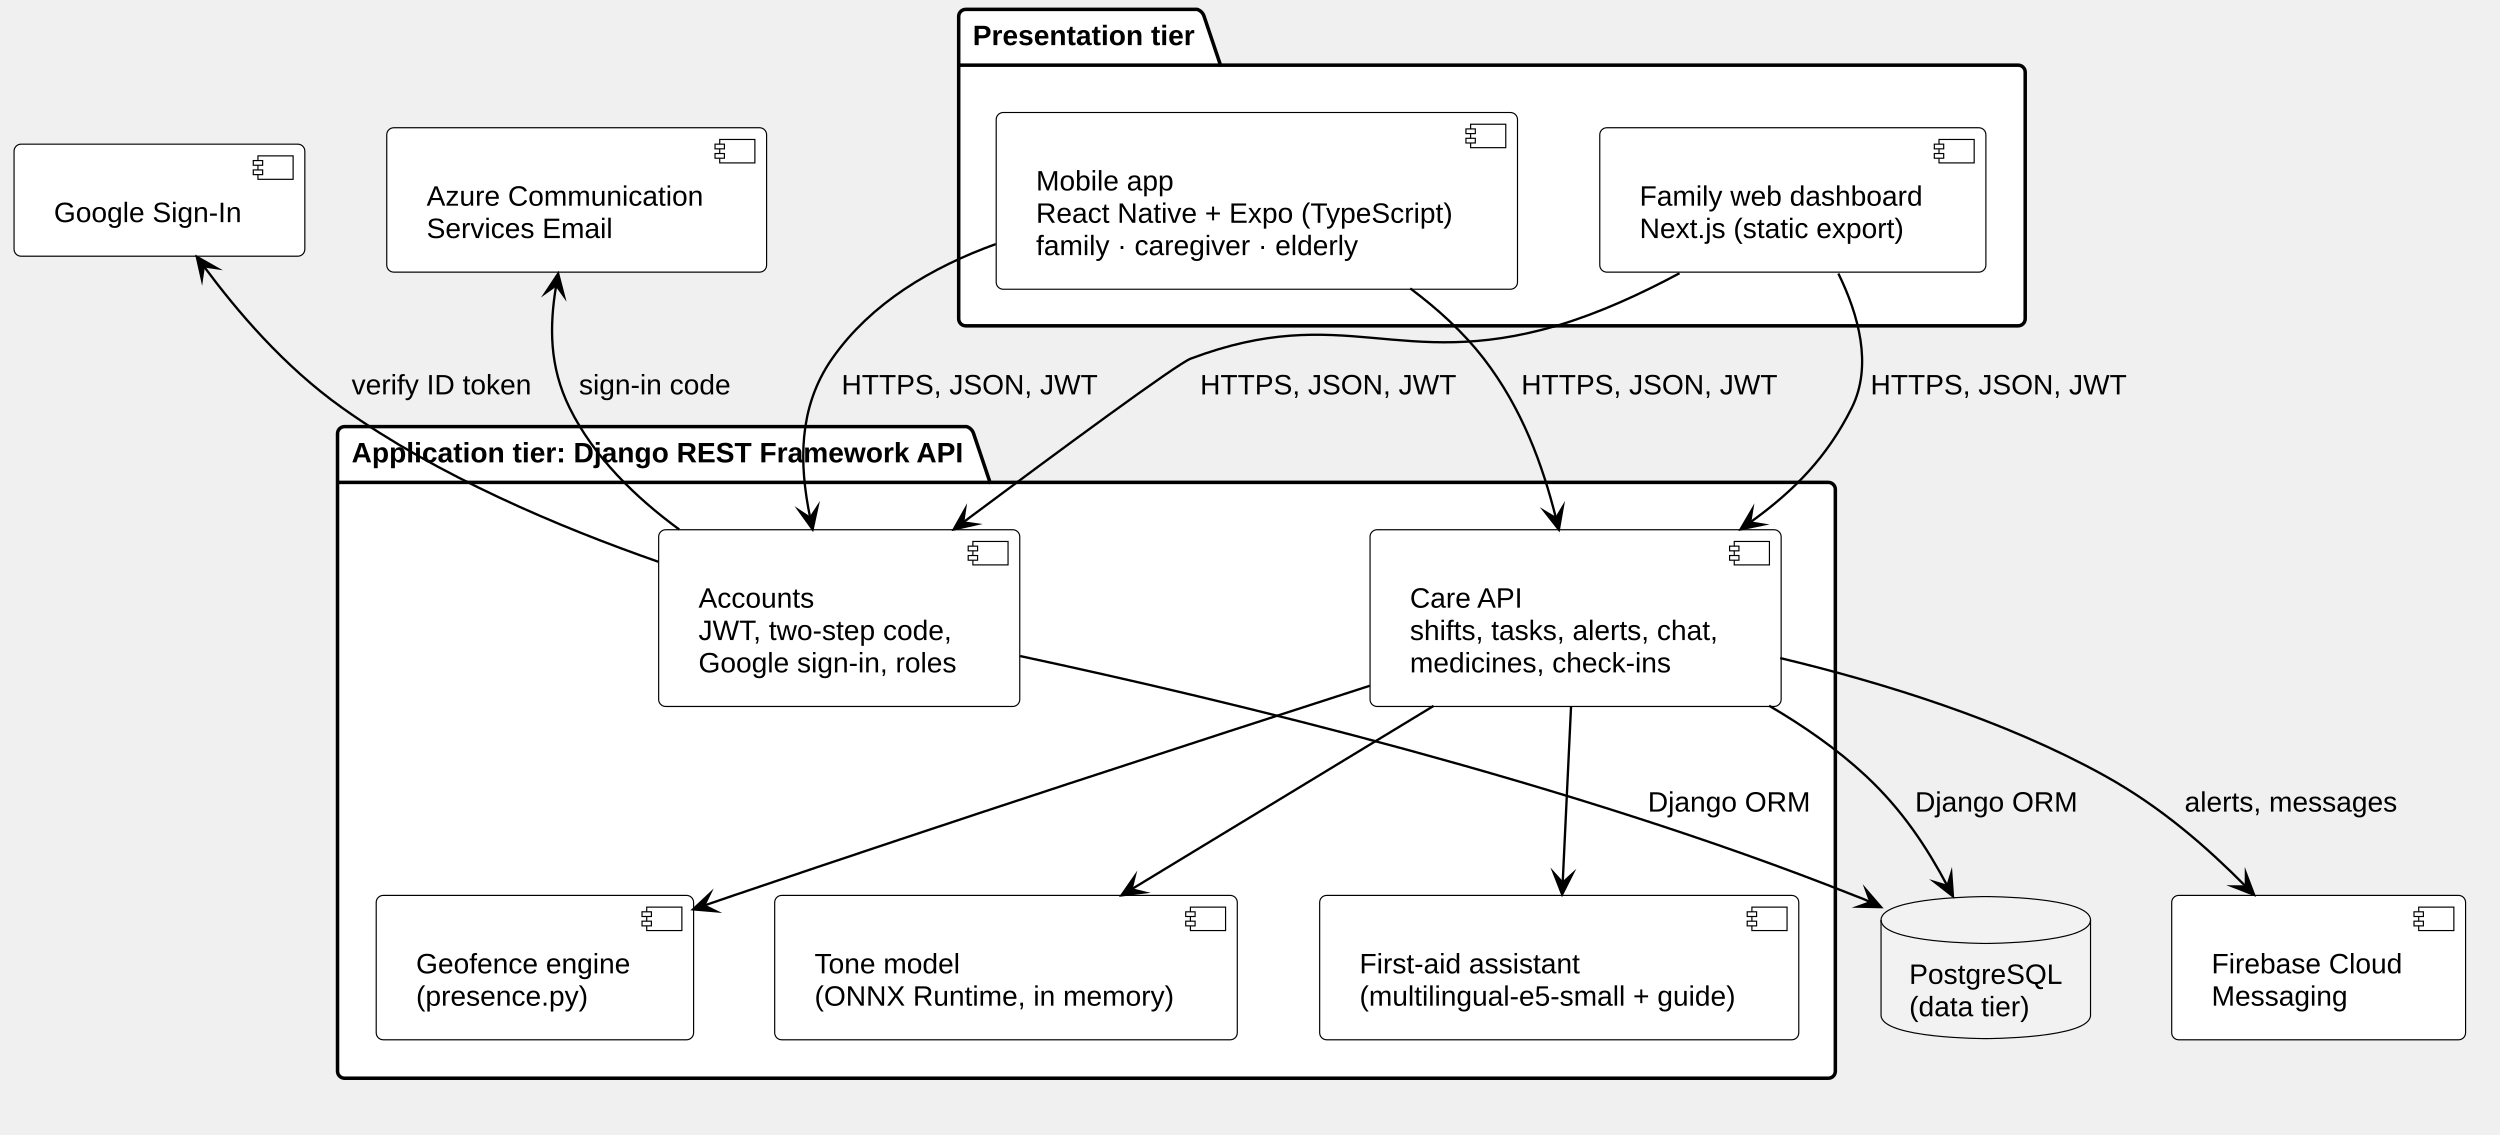
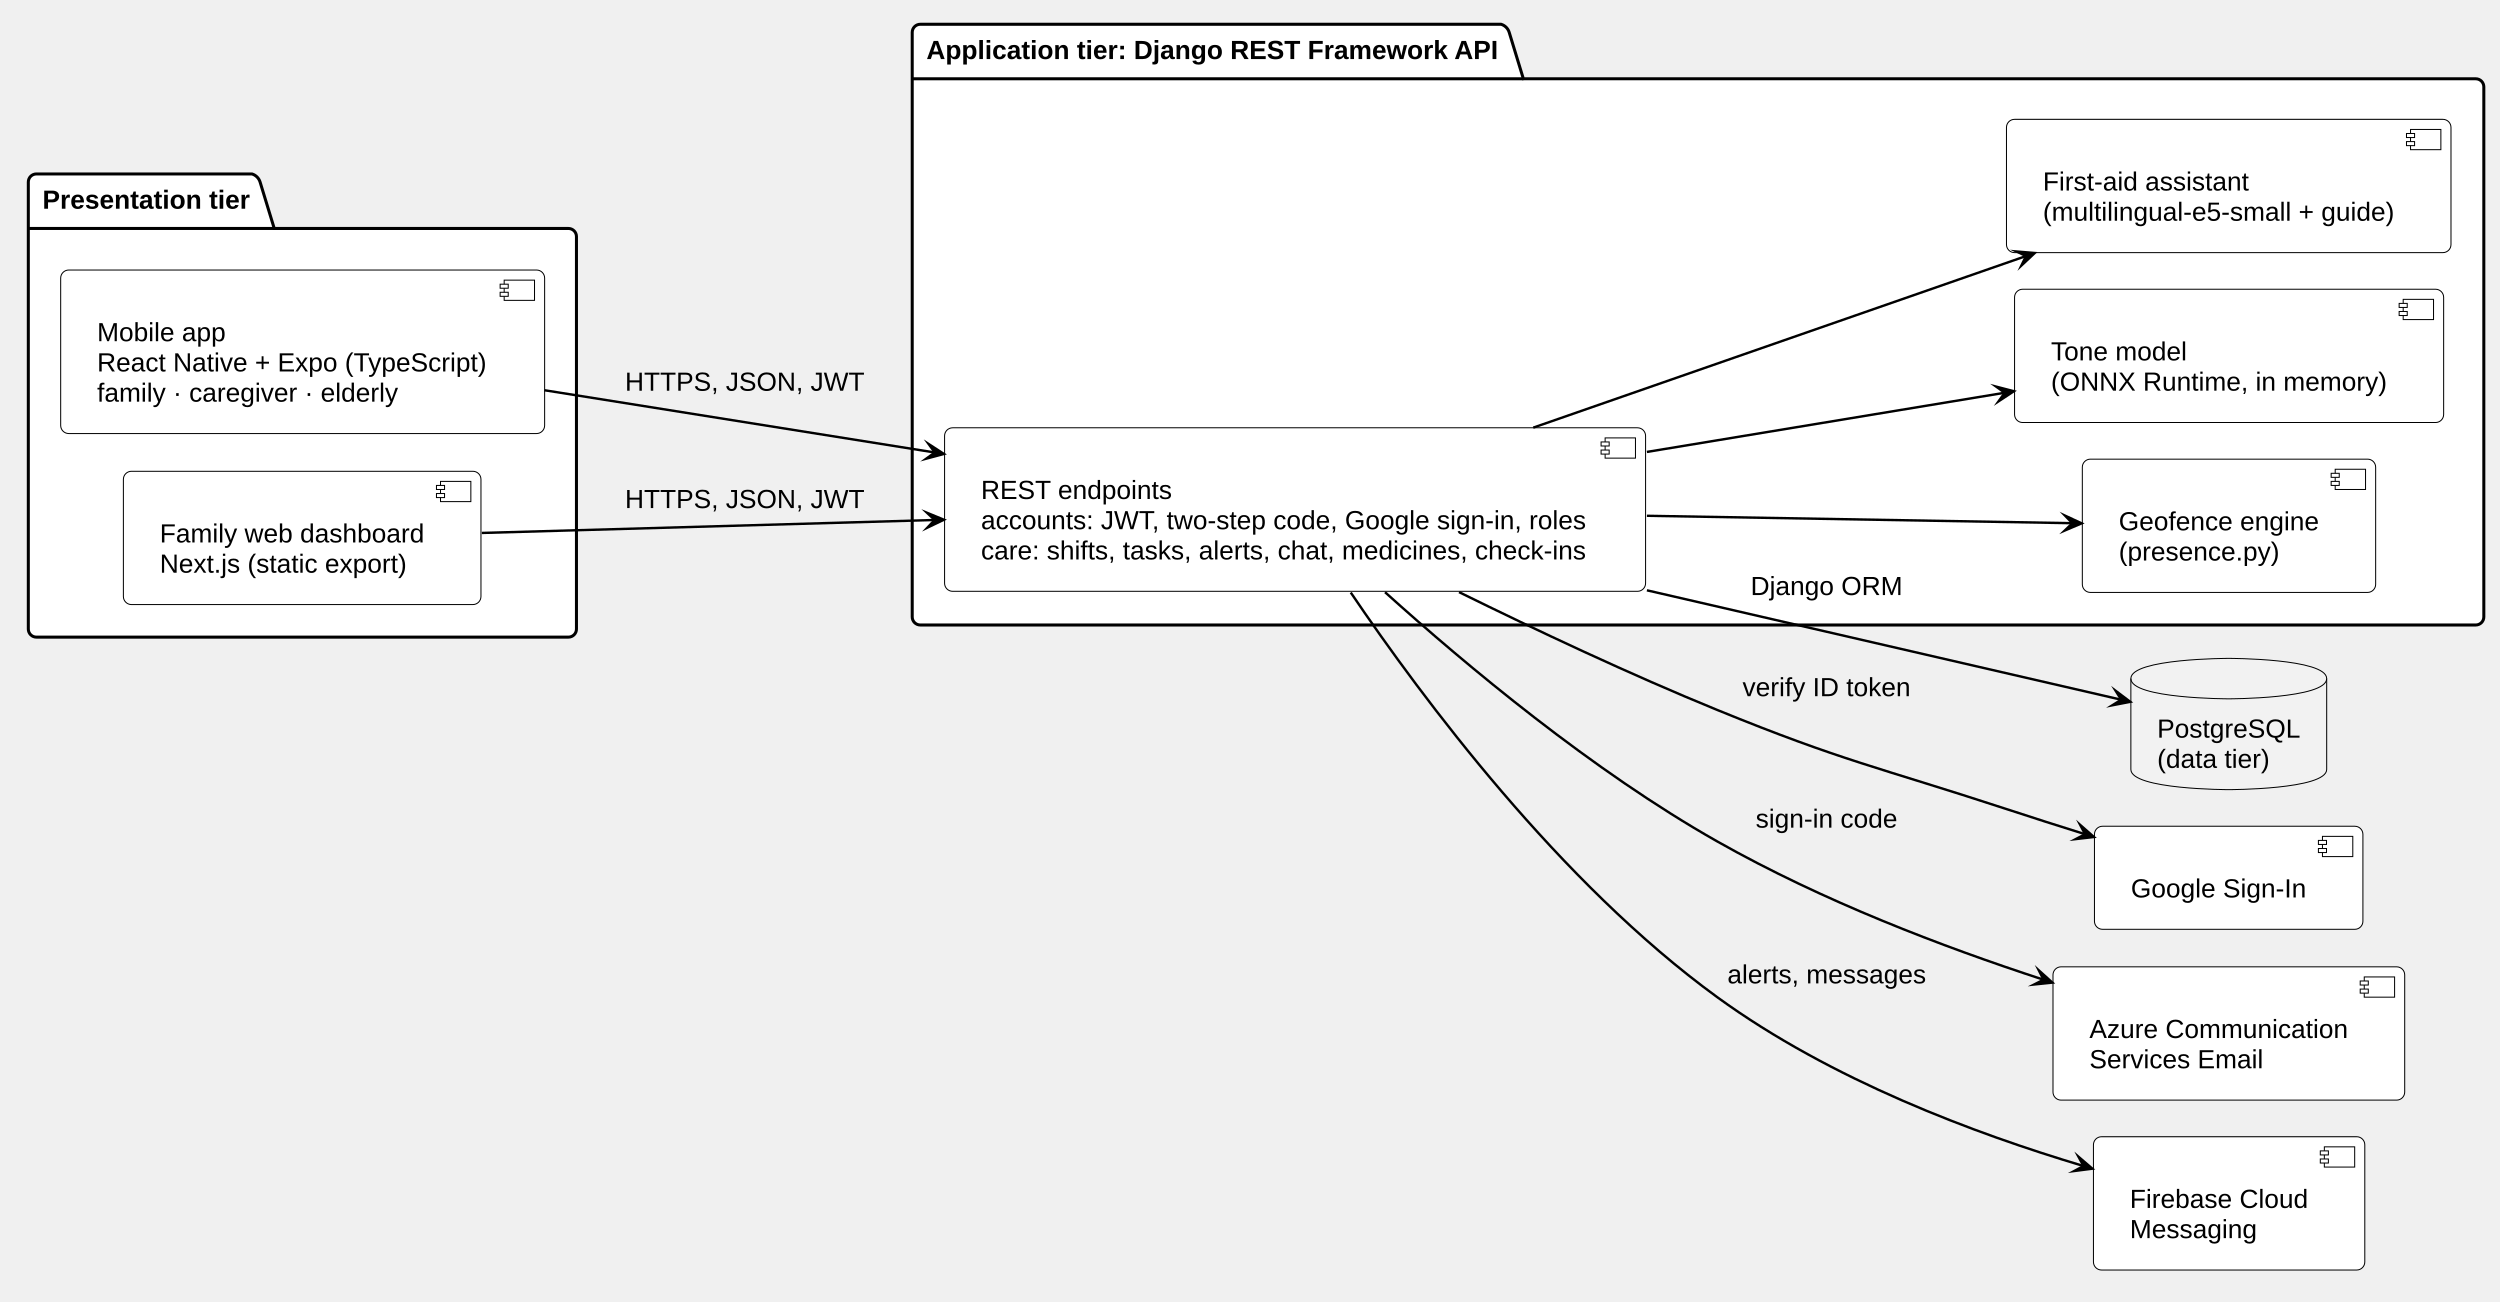
- <svg xmlns="http://www.w3.org/2000/svg" version="1.1" data-diagram-type="DESCRIPTION" style="width:2222px;height:1008px;background:#FFFFFF;" width="2222.917px" height="1008.333px" viewBox="0 0 2222 1008" zoomAndPan="magnify" preserveAspectRatio="none" contentStyleType="text/css">
+ <svg xmlns="http://www.w3.org/2000/svg" version="1.1" data-diagram-type="DESCRIPTION" style="width:2575px;height:1341px;background:#FFFFFF;" width="2575px" height="1341.667px" viewBox="0 0 2575 1341" zoomAndPan="magnify" preserveAspectRatio="none" contentStyleType="text/css">
  <defs />
  <g font-family="sans-serif" lengthAdjust="spacing">
-     <g class="cluster" data-qualified-name="Presentation tier" id="ent0001" data-source-line="6">
-       <path d="M858.333,8.333 L1063.944,8.333 A9.375,9.375 0 0 1 1070.194,14.583 L1084.778,57.914 L1793.75,57.914 A6.25,6.25 0 0 1 1800,64.164 L1800,283.333 A6.25,6.25 0 0 1 1793.75,289.583 L858.333,289.583 A6.25,6.25 0 0 1 852.083,283.333 L852.083,14.583 A6.25,6.25 0 0 1 858.333,8.333" style="stroke:#000;stroke-width:3.125;" fill="#FFF" />
-       <line x1="852.083" y1="57.914" x2="1084.778" y2="57.914" style="stroke:#000;stroke-width:3.125;" />
-       <text x="864.583" y="40.116" fill="#000" font-size="25" textLength="197.278" font-weight="700" font-family="Arial">Presentation tier</text>
+     <g class="cluster" data-qualified-name="Presentation tier" id="ent0001" data-source-line="7">
+       <path d="M37.5,179.167 L259.551,179.167 A12.5,12.5 0 0 1 267.884,187.5 L282.468,235.31 L585.417,235.31 A8.333,8.333 0 0 1 593.75,243.643 L593.75,647.917 A8.333,8.333 0 0 1 585.417,656.25 L37.5,656.25 A8.333,8.333 0 0 1 29.167,647.917 L29.167,187.5 A8.333,8.333 0 0 1 37.5,179.167" style="stroke:#000;stroke-width:3.125;" fill="#FFF" />
+       <line x1="29.167" y1="235.31" x2="282.468" y2="235.31" style="stroke:#000;stroke-width:3.125;" />
+       <text x="43.75" y="214.987" fill="#000" font-size="27.083" textLength="213.718" font-weight="700" font-family="Arial">Presentation tier</text>
    </g>
-     <g class="cluster" data-qualified-name="Application tier. Django REST Framework API" id="ent0004" data-source-line="11">
-       <path d="M306.25,379.167 L859.102,379.167 A9.375,9.375 0 0 1 865.352,385.417 L879.936,428.748 L1625,428.748 A6.25,6.25 0 0 1 1631.25,434.998 L1631.25,952.083 A6.25,6.25 0 0 1 1625,958.333 L306.25,958.333 A6.25,6.25 0 0 1 300,952.083 L300,385.417 A6.25,6.25 0 0 1 306.25,379.167" style="stroke:#000;stroke-width:3.125;" fill="#FFF" />
-       <line x1="300" y1="428.748" x2="879.936" y2="428.748" style="stroke:#000;stroke-width:3.125;" />
-       <text x="312.5" y="410.95" fill="#000" font-size="25" textLength="544.519" font-weight="700" font-family="Arial">Application tier: Django REST Framework API</text>
+     <g class="cluster" data-qualified-name="Application tier. Django REST Framework API" id="ent0004" data-source-line="12">
+       <path d="M947.917,25 L1546.146,25 A12.5,12.5 0 0 1 1554.479,33.333 L1569.062,81.143 L2550,81.143 A8.333,8.333 0 0 1 2558.333,89.477 L2558.333,635.417 A8.333,8.333 0 0 1 2550,643.75 L947.917,643.75 A8.333,8.333 0 0 1 939.583,635.417 L939.583,33.333 A8.333,8.333 0 0 1 947.917,25" style="stroke:#000;stroke-width:3.125;" fill="#FFF" />
+       <line x1="939.583" y1="81.143" x2="1569.062" y2="81.143" style="stroke:#000;stroke-width:3.125;" />
+       <text x="954.167" y="60.821" fill="#000" font-size="27.083" textLength="589.896" font-weight="700" font-family="Arial">Application tier: Django REST Framework API</text>
    </g>
-     <g class="entity" data-qualified-name="DB" id="ent0010" data-source-line="19">
-       <path d="M1671.875,817.708 C1671.875,796.875 1764.966,796.875 1764.966,796.875 C1764.966,796.875 1858.057,796.875 1858.057,817.708 L1858.057,902.287 C1858.057,923.12 1764.966,923.12 1764.966,923.12 C1764.966,923.12 1671.875,923.12 1671.875,902.287 L1671.875,817.708" style="stroke:#000;stroke-width:1.042;" fill="#F2F2F2" />
-       <path d="M1671.875,817.708 C1671.875,838.542 1764.966,838.542 1764.966,838.542 C1764.966,838.542 1858.057,838.542 1858.057,817.708" style="stroke:#000;stroke-width:1.042;" fill="none" />
-       <text x="1696.875" y="874.491" fill="#000" font-size="25" textLength="136.182" font-family="Arial">PostgreSQL</text>
-       <text x="1696.875" y="903.239" fill="#000" font-size="25" textLength="106.982" font-family="Arial">(data tier)</text>
+     <g class="entity" data-qualified-name="DB" id="ent0009" data-source-line="19">
+       <path d="M2194.792,698.958 C2194.792,678.125 2295.64,678.125 2295.64,678.125 C2295.64,678.125 2396.488,678.125 2396.488,698.958 L2396.488,792.495 C2396.488,813.328 2295.64,813.328 2295.64,813.328 C2295.64,813.328 2194.792,813.328 2194.792,792.495 L2194.792,698.958" style="stroke:#000;stroke-width:1.042;" fill="#F2F2F2" />
+       <path d="M2194.792,698.958 C2194.792,719.792 2295.64,719.792 2295.64,719.792 C2295.64,719.792 2396.488,719.792 2396.488,698.958" style="stroke:#000;stroke-width:1.042;" fill="none" />
+       <text x="2221.875" y="759.779" fill="#000" font-size="27.083" textLength="147.53" font-family="Arial">PostgreSQL</text>
+       <text x="2221.875" y="790.922" fill="#000" font-size="27.083" textLength="115.898" font-family="Arial">(data tier)</text>
    </g>
-     <g class="entity" data-qualified-name="G" id="ent0011" data-source-line="21">
-       <rect x="12.5" y="128.125" width="258.439" height="99.581" fill="#FFF" style="stroke:#000;stroke-width:1.042;" rx="6.25" ry="6.25" />
-       <rect x="229.272" y="138.542" width="31.25" height="20.833" fill="#FFF" style="stroke:#000;stroke-width:1.042;" />
-       <rect x="225.106" y="142.708" width="8.333" height="4.167" fill="#FFF" style="stroke:#000;stroke-width:1.042;" />
-       <rect x="225.106" y="151.042" width="8.333" height="4.167" fill="#FFF" style="stroke:#000;stroke-width:1.042;" />
-       <text x="47.917" y="197.408" fill="#000" font-size="25" textLength="166.772" font-family="Arial">Google Sign-In</text>
+     <g class="entity" data-qualified-name="G" id="ent0010" data-source-line="21">
+       <rect x="2157.292" y="851.042" width="276.503" height="106.143" fill="#FFF" style="stroke:#000;stroke-width:1.042;" rx="8.333" ry="8.333" />
+       <rect x="2392.128" y="861.458" width="31.25" height="20.833" fill="#FFF" style="stroke:#000;stroke-width:1.042;" />
+       <rect x="2387.962" y="865.625" width="8.333" height="4.167" fill="#FFF" style="stroke:#000;stroke-width:1.042;" />
+       <rect x="2387.962" y="873.958" width="8.333" height="4.167" fill="#FFF" style="stroke:#000;stroke-width:1.042;" />
+       <text x="2194.792" y="924.362" fill="#000" font-size="27.083" textLength="180.67" font-family="Arial">Google Sign-In</text>
    </g>
-     <g class="entity" data-qualified-name="Mail" id="ent0012" data-source-line="22">
-       <rect x="343.75" y="113.542" width="337.602" height="128.328" fill="#FFF" style="stroke:#000;stroke-width:1.042;" rx="6.25" ry="6.25" />
-       <rect x="639.685" y="123.958" width="31.25" height="20.833" fill="#FFF" style="stroke:#000;stroke-width:1.042;" />
-       <rect x="635.518" y="128.125" width="8.333" height="4.167" fill="#FFF" style="stroke:#000;stroke-width:1.042;" />
-       <rect x="635.518" y="136.458" width="8.333" height="4.167" fill="#FFF" style="stroke:#000;stroke-width:1.042;" />
-       <text x="379.167" y="182.825" fill="#000" font-size="25" textLength="245.935" font-family="Arial">Azure Communication</text>
-       <text x="379.167" y="211.572" fill="#000" font-size="25" textLength="165.32" font-family="Arial">Services Email</text>
+     <g class="entity" data-qualified-name="Mail" id="ent0011" data-source-line="22">
+       <rect x="2114.583" y="995.833" width="362.263" height="137.286" fill="#FFF" style="stroke:#000;stroke-width:1.042;" rx="8.333" ry="8.333" />
+       <rect x="2435.18" y="1006.25" width="31.25" height="20.833" fill="#FFF" style="stroke:#000;stroke-width:1.042;" />
+       <rect x="2431.013" y="1010.417" width="8.333" height="4.167" fill="#FFF" style="stroke:#000;stroke-width:1.042;" />
+       <rect x="2431.013" y="1018.75" width="8.333" height="4.167" fill="#FFF" style="stroke:#000;stroke-width:1.042;" />
+       <text x="2152.083" y="1069.154" fill="#000" font-size="27.083" textLength="266.43" font-family="Arial">Azure Communication</text>
+       <text x="2152.083" y="1100.297" fill="#000" font-size="27.083" textLength="179.096" font-family="Arial">Services Email</text>
    </g>
-     <g class="entity" data-qualified-name="FCM" id="ent0013" data-source-line="23">
-       <rect x="1930.208" y="795.833" width="261.198" height="128.328" fill="#FFF" style="stroke:#000;stroke-width:1.042;" rx="6.25" ry="6.25" />
-       <rect x="2149.74" y="806.25" width="31.25" height="20.833" fill="#FFF" style="stroke:#000;stroke-width:1.042;" />
-       <rect x="2145.573" y="810.417" width="8.333" height="4.167" fill="#FFF" style="stroke:#000;stroke-width:1.042;" />
-       <rect x="2145.573" y="818.75" width="8.333" height="4.167" fill="#FFF" style="stroke:#000;stroke-width:1.042;" />
-       <text x="1965.625" y="865.116" fill="#000" font-size="25" textLength="169.531" font-family="Arial">Firebase Cloud</text>
-       <text x="1965.625" y="893.864" fill="#000" font-size="25" textLength="120.898" font-family="Arial">Messaging</text>
+     <g class="entity" data-qualified-name="FCM" id="ent0012" data-source-line="23">
+       <rect x="2156.25" y="1170.833" width="279.492" height="137.286" fill="#FFF" style="stroke:#000;stroke-width:1.042;" rx="8.333" ry="8.333" />
+       <rect x="2394.076" y="1181.25" width="31.25" height="20.833" fill="#FFF" style="stroke:#000;stroke-width:1.042;" />
+       <rect x="2389.909" y="1185.417" width="8.333" height="4.167" fill="#FFF" style="stroke:#000;stroke-width:1.042;" />
+       <rect x="2389.909" y="1193.75" width="8.333" height="4.167" fill="#FFF" style="stroke:#000;stroke-width:1.042;" />
+       <text x="2193.75" y="1244.154" fill="#000" font-size="27.083" textLength="183.659" font-family="Arial">Firebase Cloud</text>
+       <text x="2193.75" y="1275.297" fill="#000" font-size="27.083" textLength="130.973" font-family="Arial">Messaging</text>
    </g>
-     <g class="entity" data-qualified-name="Presentation tier.App" id="ent0002" data-source-line="7">
-       <rect x="885.417" y="100" width="463.334" height="157.076" fill="#FFF" style="stroke:#000;stroke-width:1.042;" rx="6.25" ry="6.25" />
-       <rect x="1307.084" y="110.417" width="31.25" height="20.833" fill="#FFF" style="stroke:#000;stroke-width:1.042;" />
-       <rect x="1302.917" y="114.583" width="8.333" height="4.167" fill="#FFF" style="stroke:#000;stroke-width:1.042;" />
-       <rect x="1302.917" y="122.917" width="8.333" height="4.167" fill="#FFF" style="stroke:#000;stroke-width:1.042;" />
-       <text x="920.833" y="169.283" fill="#000" font-size="25" textLength="122.302" font-family="Arial">Mobile app</text>
-       <text x="920.833" y="198.031" fill="#000" font-size="25" textLength="371.667" font-family="Arial">React Native + Expo (TypeScript)</text>
-       <text x="920.833" y="226.778" fill="#000" font-size="25" textLength="286.182" font-family="Arial">family · caregiver · elderly</text>
+     <g class="entity" data-qualified-name="Presentation tier.App" id="ent0002" data-source-line="8">
+       <rect x="62.5" y="278.125" width="498.473" height="168.43" fill="#FFF" style="stroke:#000;stroke-width:1.042;" rx="8.333" ry="8.333" />
+       <rect x="519.306" y="288.542" width="31.25" height="20.833" fill="#FFF" style="stroke:#000;stroke-width:1.042;" />
+       <rect x="515.14" y="292.708" width="8.333" height="4.167" fill="#FFF" style="stroke:#000;stroke-width:1.042;" />
+       <rect x="515.14" y="301.042" width="8.333" height="4.167" fill="#FFF" style="stroke:#000;stroke-width:1.042;" />
+       <text x="100" y="351.446" fill="#000" font-size="27.083" textLength="132.494" font-family="Arial">Mobile app</text>
+       <text x="100" y="382.589" fill="#000" font-size="27.083" textLength="402.64" font-family="Arial">React Native + Expo (TypeScript)</text>
+       <text x="100" y="413.732" fill="#000" font-size="27.083" textLength="310.03" font-family="Arial">family · caregiver · elderly</text>
    </g>
-     <g class="entity" data-qualified-name="Presentation tier.Web" id="ent0003" data-source-line="8">
-       <rect x="1421.875" y="113.542" width="343.18" height="128.328" fill="#FFF" style="stroke:#000;stroke-width:1.042;" rx="6.25" ry="6.25" />
-       <rect x="1723.389" y="123.958" width="31.25" height="20.833" fill="#FFF" style="stroke:#000;stroke-width:1.042;" />
-       <rect x="1719.222" y="128.125" width="8.333" height="4.167" fill="#FFF" style="stroke:#000;stroke-width:1.042;" />
-       <rect x="1719.222" y="136.458" width="8.333" height="4.167" fill="#FFF" style="stroke:#000;stroke-width:1.042;" />
-       <text x="1457.292" y="182.825" fill="#000" font-size="25" textLength="251.514" font-family="Arial">Family web dashboard</text>
-       <text x="1457.292" y="211.572" fill="#000" font-size="25" textLength="234.778" font-family="Arial">Next.js (static export)</text>
+     <g class="entity" data-qualified-name="Presentation tier.Web" id="ent0003" data-source-line="9">
+       <rect x="127.083" y="485.417" width="368.306" height="137.286" fill="#FFF" style="stroke:#000;stroke-width:1.042;" rx="8.333" ry="8.333" />
+       <rect x="453.723" y="495.833" width="31.25" height="20.833" fill="#FFF" style="stroke:#000;stroke-width:1.042;" />
+       <rect x="449.556" y="500" width="8.333" height="4.167" fill="#FFF" style="stroke:#000;stroke-width:1.042;" />
+       <rect x="449.556" y="508.333" width="8.333" height="4.167" fill="#FFF" style="stroke:#000;stroke-width:1.042;" />
+       <text x="164.583" y="558.737" fill="#000" font-size="27.083" textLength="272.473" font-family="Arial">Family web dashboard</text>
+       <text x="164.583" y="589.88" fill="#000" font-size="27.083" textLength="254.343" font-family="Arial">Next.js (static export)</text>
    </g>
-     <g class="entity" data-qualified-name="Application tier. Django REST Framework API.Acc" id="ent0005" data-source-line="12">
-       <rect x="585.417" y="470.833" width="320.951" height="157.076" fill="#FFF" style="stroke:#000;stroke-width:1.042;" rx="6.25" ry="6.25" />
-       <rect x="864.701" y="481.25" width="31.25" height="20.833" fill="#FFF" style="stroke:#000;stroke-width:1.042;" />
-       <rect x="860.535" y="485.417" width="8.333" height="4.167" fill="#FFF" style="stroke:#000;stroke-width:1.042;" />
-       <rect x="860.535" y="493.75" width="8.333" height="4.167" fill="#FFF" style="stroke:#000;stroke-width:1.042;" />
-       <text x="620.833" y="540.116" fill="#000" font-size="25" textLength="102.832" font-family="Arial">Accounts</text>
-       <text x="620.833" y="568.864" fill="#000" font-size="25" textLength="227.844" font-family="Arial">JWT, two-step code,</text>
-       <text x="620.833" y="597.611" fill="#000" font-size="25" textLength="229.285" font-family="Arial">Google sign-in, roles</text>
+     <g class="entity" data-qualified-name="Application tier. Django REST Framework API.Api" id="ent0005" data-source-line="13">
+       <rect x="972.917" y="440.625" width="722.03" height="168.43" fill="#FFF" style="stroke:#000;stroke-width:1.042;" rx="8.333" ry="8.333" />
+       <rect x="1653.28" y="451.042" width="31.25" height="20.833" fill="#FFF" style="stroke:#000;stroke-width:1.042;" />
+       <rect x="1649.113" y="455.208" width="8.333" height="4.167" fill="#FFF" style="stroke:#000;stroke-width:1.042;" />
+       <rect x="1649.113" y="463.542" width="8.333" height="4.167" fill="#FFF" style="stroke:#000;stroke-width:1.042;" />
+       <text x="1010.417" y="513.946" fill="#000" font-size="27.083" textLength="197.214" font-family="Arial">REST endpoints</text>
+       <text x="1010.417" y="545.089" fill="#000" font-size="27.083" textLength="626.196" font-family="Arial">accounts: JWT, two-step code, Google sign-in, roles</text>
+       <text x="1010.417" y="576.232" fill="#000" font-size="27.083" textLength="623.141" font-family="Arial">care: shifts, tasks, alerts, chat, medicines, check-ins</text>
    </g>
-     <g class="entity" data-qualified-name="Application tier. Django REST Framework API.Care" id="ent0006" data-source-line="13">
-       <rect x="1217.708" y="470.833" width="365.373" height="157.076" fill="#FFF" style="stroke:#000;stroke-width:1.042;" rx="6.25" ry="6.25" />
-       <rect x="1541.414" y="481.25" width="31.25" height="20.833" fill="#FFF" style="stroke:#000;stroke-width:1.042;" />
-       <rect x="1537.248" y="485.417" width="8.333" height="4.167" fill="#FFF" style="stroke:#000;stroke-width:1.042;" />
-       <rect x="1537.248" y="493.75" width="8.333" height="4.167" fill="#FFF" style="stroke:#000;stroke-width:1.042;" />
-       <text x="1253.125" y="540.116" fill="#000" font-size="25" textLength="101.428" font-family="Arial">Care API</text>
-       <text x="1253.125" y="568.864" fill="#000" font-size="25" textLength="273.706" font-family="Arial">shifts, tasks, alerts, chat,</text>
-       <text x="1253.125" y="597.611" fill="#000" font-size="25" textLength="232.031" font-family="Arial">medicines, check-ins</text>
+     <g class="entity" data-qualified-name="Application tier. Django REST Framework API.Geo" id="ent0006" data-source-line="14">
+       <rect x="2144.792" y="472.917" width="302.132" height="137.286" fill="#FFF" style="stroke:#000;stroke-width:1.042;" rx="8.333" ry="8.333" />
+       <rect x="2405.257" y="483.333" width="31.25" height="20.833" fill="#FFF" style="stroke:#000;stroke-width:1.042;" />
+       <rect x="2401.09" y="487.5" width="8.333" height="4.167" fill="#FFF" style="stroke:#000;stroke-width:1.042;" />
+       <rect x="2401.09" y="495.833" width="8.333" height="4.167" fill="#FFF" style="stroke:#000;stroke-width:1.042;" />
+       <text x="2182.292" y="546.237" fill="#000" font-size="27.083" textLength="206.299" font-family="Arial">Geofence engine</text>
+       <text x="2182.292" y="577.38" fill="#000" font-size="27.083" textLength="165.581" font-family="Arial">(presence.py)</text>
    </g>
-     <g class="entity" data-qualified-name="Application tier. Django REST Framework API.Geo" id="ent0007" data-source-line="14">
-       <rect x="334.375" y="795.833" width="282.096" height="128.328" fill="#FFF" style="stroke:#000;stroke-width:1.042;" rx="6.25" ry="6.25" />
-       <rect x="574.805" y="806.25" width="31.25" height="20.833" fill="#FFF" style="stroke:#000;stroke-width:1.042;" />
-       <rect x="570.638" y="810.417" width="8.333" height="4.167" fill="#FFF" style="stroke:#000;stroke-width:1.042;" />
-       <rect x="570.638" y="818.75" width="8.333" height="4.167" fill="#FFF" style="stroke:#000;stroke-width:1.042;" />
-       <text x="369.792" y="865.116" fill="#000" font-size="25" textLength="190.43" font-family="Arial">Geofence engine</text>
-       <text x="369.792" y="893.864" fill="#000" font-size="25" textLength="152.844" font-family="Arial">(presence.py)</text>
+     <g class="entity" data-qualified-name="Application tier. Django REST Framework API.Tone" id="ent0007" data-source-line="15">
+       <rect x="2075" y="297.917" width="441.953" height="137.286" fill="#FFF" style="stroke:#000;stroke-width:1.042;" rx="8.333" ry="8.333" />
+       <rect x="2475.286" y="308.333" width="31.25" height="20.833" fill="#FFF" style="stroke:#000;stroke-width:1.042;" />
+       <rect x="2471.119" y="312.5" width="8.333" height="4.167" fill="#FFF" style="stroke:#000;stroke-width:1.042;" />
+       <rect x="2471.119" y="320.833" width="8.333" height="4.167" fill="#FFF" style="stroke:#000;stroke-width:1.042;" />
+       <text x="2112.5" y="371.237" fill="#000" font-size="27.083" textLength="143.021" font-family="Arial">Tone model</text>
+       <text x="2112.5" y="402.38" fill="#000" font-size="27.083" textLength="346.119" font-family="Arial">(ONNX Runtime, in memory)</text>
    </g>
-     <g class="entity" data-qualified-name="Application tier. Django REST Framework API.Tone" id="ent0008" data-source-line="15">
-       <rect x="688.542" y="795.833" width="411.161" height="128.328" fill="#FFF" style="stroke:#000;stroke-width:1.042;" rx="6.25" ry="6.25" />
-       <rect x="1058.036" y="806.25" width="31.25" height="20.833" fill="#FFF" style="stroke:#000;stroke-width:1.042;" />
-       <rect x="1053.87" y="810.417" width="8.333" height="4.167" fill="#FFF" style="stroke:#000;stroke-width:1.042;" />
-       <rect x="1053.87" y="818.75" width="8.333" height="4.167" fill="#FFF" style="stroke:#000;stroke-width:1.042;" />
-       <text x="723.958" y="865.116" fill="#000" font-size="25" textLength="132.019" font-family="Arial">Tone model</text>
-       <text x="723.958" y="893.864" fill="#000" font-size="25" textLength="319.495" font-family="Arial">(ONNX Runtime, in memory)</text>
+     <g class="entity" data-qualified-name="Application tier. Django REST Framework API.FA" id="ent0008" data-source-line="16">
+       <rect x="2066.667" y="122.917" width="457.848" height="137.286" fill="#FFF" style="stroke:#000;stroke-width:1.042;" rx="8.333" ry="8.333" />
+       <rect x="2482.848" y="133.333" width="31.25" height="20.833" fill="#FFF" style="stroke:#000;stroke-width:1.042;" />
+       <rect x="2478.681" y="137.5" width="8.333" height="4.167" fill="#FFF" style="stroke:#000;stroke-width:1.042;" />
+       <rect x="2478.681" y="145.833" width="8.333" height="4.167" fill="#FFF" style="stroke:#000;stroke-width:1.042;" />
+       <text x="2104.167" y="196.237" fill="#000" font-size="27.083" textLength="212.21" font-family="Arial">First-aid assistant</text>
+       <text x="2104.167" y="227.38" fill="#000" font-size="27.083" textLength="362.015" font-family="Arial">(multilingual-e5-small + guide)</text>
    </g>
-     <g class="entity" data-qualified-name="Application tier. Django REST Framework API.FA" id="ent0009" data-source-line="16">
-       <rect x="1172.917" y="795.833" width="425.834" height="128.328" fill="#FFF" style="stroke:#000;stroke-width:1.042;" rx="6.25" ry="6.25" />
-       <rect x="1557.084" y="806.25" width="31.25" height="20.833" fill="#FFF" style="stroke:#000;stroke-width:1.042;" />
-       <rect x="1552.917" y="810.417" width="8.333" height="4.167" fill="#FFF" style="stroke:#000;stroke-width:1.042;" />
-       <rect x="1552.917" y="818.75" width="8.333" height="4.167" fill="#FFF" style="stroke:#000;stroke-width:1.042;" />
-       <text x="1208.333" y="865.116" fill="#000" font-size="25" textLength="195.886" font-family="Arial">First-aid assistant</text>
-       <text x="1208.333" y="893.864" fill="#000" font-size="25" textLength="334.167" font-family="Arial">(multilingual-e5-small + guide)</text>
+     <g class="link" data-entity-1="ent0002" data-entity-2="ent0005" id="lnk13" data-link-type="dependency">
+       <polygon points="972.78,467.655,955.577,456.472,962.493,466.014,952.951,472.93,972.78,467.655" fill="#000" style="stroke:#000;stroke-width:2.083;stroke-linejoin:miter;stroke-miterlimit:10;" />
+       <path d="M560.803,401.94 C684.476,421.667 826.198,444.273 962.493,466.014" style="stroke:#000;stroke-width:2.5;" fill="none" />
+       <text x="643.75" y="402.487" fill="#000" font-size="27.083" textLength="246.752" font-family="Arial">HTTPS, JSON, JWT</text>
    </g>
-     <g class="link" data-entity-1="ent0002" data-entity-2="ent0005" id="lnk14" data-link-type="dependency">
-       <polygon points="722.225,470.489,726.581,450.438,720.112,460.289,710.261,453.819,722.225,470.489" fill="#000" style="stroke:#000;stroke-width:2.083;stroke-linejoin:miter;stroke-miterlimit:10;" />
-       <path d="M885.055,216.925 C828.358,237.422 774.112,269.279 739.583,318.75 C709.198,362.285 710.221,412.548 720.112,460.289" style="stroke:#000;stroke-width:2.083;" fill="none" />
-       <text x="747.917" y="350.533" fill="#000" font-size="25" textLength="227.771" font-family="Arial">HTTPS, JSON, JWT</text>
+     <g class="link" data-entity-1="ent0003" data-entity-2="ent0005" id="lnk14" data-link-type="dependency">
+       <polygon points="972.762,535.293,953.781,527.5,962.349,535.591,954.258,544.16,972.762,535.293" fill="#000" style="stroke:#000;stroke-width:2.083;stroke-linejoin:miter;stroke-miterlimit:10;" />
+       <path d="M496.262,548.935 C628.53,545.149 801.214,540.205 962.349,535.591" style="stroke:#000;stroke-width:2.5;" fill="none" />
+       <text x="643.75" y="523.321" fill="#000" font-size="27.083" textLength="246.752" font-family="Arial">HTTPS, JSON, JWT</text>
    </g>
-     <g class="link" data-entity-1="ent0003" data-entity-2="ent0005" id="lnk15" data-link-type="dependency">
-       <polygon points="847.69,470.508,867.702,465.976,856.04,464.28,857.736,452.617,847.69,470.508" fill="#000" style="stroke:#000;stroke-width:2.083;stroke-linejoin:miter;stroke-miterlimit:10;" />
-       <path d="M1492.768,242.839 C1459.123,260.904 1420.677,278.666 1383.333,289.583 C1244.135,330.279 1194.06,267.656 1058.333,318.75 C1046.153,323.335 942.512,399.768 856.04,464.28" style="stroke:#000;stroke-width:2.083;" fill="none" />
-       <text x="1066.667" y="350.533" fill="#000" font-size="25" textLength="227.771" font-family="Arial">HTTPS, JSON, JWT</text>
+     <g class="link" data-entity-1="ent0005" data-entity-2="ent0006" id="lnk15" data-link-type="dependency">
+       <polygon points="2144.624,539.07,2126.022,530.412,2134.209,538.889,2125.732,547.076,2144.624,539.07" fill="#000" style="stroke:#000;stroke-width:2.083;stroke-linejoin:miter;stroke-miterlimit:10;" />
+       <path d="M1696.323,531.265 C1851.693,533.97 2014.472,536.804 2134.209,538.889" style="stroke:#000;stroke-width:2.5;" fill="none" />
    </g>
-     <g class="link" data-entity-1="ent0002" data-entity-2="ent0006" id="lnk16" data-link-type="dependency">
-       <polygon points="1385.508,470.712,1389.021,450.497,1382.97,460.61,1372.857,454.558,1385.508,470.712" fill="#000" style="stroke:#000;stroke-width:2.083;stroke-linejoin:miter;stroke-miterlimit:10;" />
-       <path d="M1253.444,256.36 C1277.583,274.405 1300.718,295.323 1318.75,318.75 C1352.984,363.227 1371.07,413.251 1382.97,460.61" style="stroke:#000;stroke-width:2.083;" fill="none" />
-       <text x="1352.083" y="350.533" fill="#000" font-size="25" textLength="227.771" font-family="Arial">HTTPS, JSON, JWT</text>
+     <g class="link" data-entity-1="ent0005" data-entity-2="ent0007" id="lnk16" data-link-type="dependency">
+       <polygon points="2074.822,402.877,2054.963,397.715,2064.545,404.577,2057.683,414.158,2074.822,402.877" fill="#000" style="stroke:#000;stroke-width:2.083;stroke-linejoin:miter;stroke-miterlimit:10;" />
+       <path d="M1696.323,465.479 C1823.589,444.43 1952.536,423.102 2064.545,404.577" style="stroke:#000;stroke-width:2.5;" fill="none" />
    </g>
-     <g class="link" data-entity-1="ent0003" data-entity-2="ent0006" id="lnk17" data-link-type="dependency">
-       <polygon points="1547.025,470.408,1567.117,466.245,1555.488,464.334,1557.398,452.705,1547.025,470.408" fill="#000" style="stroke:#000;stroke-width:2.083;stroke-linejoin:miter;stroke-miterlimit:10;" />
-       <path d="M1633.923,243.092 C1651.654,279.245 1664.675,324.818 1645.833,362.5 C1624.003,406.161 1594.835,436.091 1555.488,464.334" style="stroke:#000;stroke-width:2.083;" fill="none" />
-       <text x="1662.5" y="350.533" fill="#000" font-size="25" textLength="227.771" font-family="Arial">HTTPS, JSON, JWT</text>
+     <g class="link" data-entity-1="ent0005" data-entity-2="ent0008" id="lnk17" data-link-type="dependency">
+       <polygon points="2096.303,260.419,2075.856,258.714,2086.466,263.844,2081.336,274.454,2096.303,260.419" fill="#000" style="stroke:#000;stroke-width:2.083;stroke-linejoin:miter;stroke-miterlimit:10;" />
+       <path d="M1579.261,440.455 C1739.344,384.713 1936.513,316.058 2086.466,263.844" style="stroke:#000;stroke-width:2.5;" fill="none" />
    </g>
-     <g class="link" data-entity-1="ent0006" data-entity-2="ent0007" id="lnk18" data-link-type="dependency">
-       <polygon points="616.02,808.233,636.466,809.958,625.86,804.818,631.001,794.213,616.02,808.233" fill="#000" style="stroke:#000;stroke-width:2.083;stroke-linejoin:miter;stroke-miterlimit:10;" />
-       <path d="M1217.49,609.483 C1065.815,658.361 844.491,730.401 652.083,795.833 C640.354,799.822 638.046,800.588 625.86,804.818" style="stroke:#000;stroke-width:2.083;" fill="none" />
+     <g class="link" data-entity-1="ent0005" data-entity-2="ent0009" id="lnk18" data-link-type="dependency">
+       <polygon points="2194.708,722.986,2178.311,710.651,2184.558,720.644,2174.565,726.891,2194.708,722.986" fill="#000" style="stroke:#000;stroke-width:2.083;stroke-linejoin:miter;stroke-miterlimit:10;" />
+       <path d="M1696.323,608.016 C1875.025,649.24 2067.157,693.562 2184.558,720.644" style="stroke:#000;stroke-width:2.5;" fill="none" />
+       <text x="1803.125" y="612.904" fill="#000" font-size="27.083" textLength="156.536" font-family="Arial">Django ORM</text>
    </g>
-     <g class="link" data-entity-1="ent0006" data-entity-2="ent0008" id="lnk19" data-link-type="dependency">
-       <polygon points="996.755,795.81,1017.107,793.204,1005.66,790.405,1008.459,778.957,996.755,795.81" fill="#000" style="stroke:#000;stroke-width:2.083;stroke-linejoin:miter;stroke-miterlimit:10;" />
-       <path d="M1274.209,627.396 C1188.701,679.299 1085.883,741.709 1005.66,790.405" style="stroke:#000;stroke-width:2.083;" fill="none" />
+     <g class="link" data-entity-1="ent0005" data-entity-2="ent0010" id="lnk19" data-link-type="dependency">
+       <polygon points="2157.263,862.267,2141.862,848.71,2147.323,859.153,2136.879,864.614,2157.263,862.267" fill="#000" style="stroke:#000;stroke-width:2.083;stroke-linejoin:miter;stroke-miterlimit:10;" />
+       <path d="M1502.787,609.87 C1582.316,649.021 1679.447,694.787 1768.75,731.25 C1898.33,784.158 1933.642,789.805 2066.667,833.333 C2095.908,842.902 2117.421,849.786 2147.323,859.153" style="stroke:#000;stroke-width:2.5;" fill="none" />
+       <text x="1794.792" y="717.071" fill="#000" font-size="27.083" textLength="173.093" font-family="Arial">verify ID token</text>
    </g>
-     <g class="link" data-entity-1="ent0006" data-entity-2="ent0009" id="lnk20" data-link-type="dependency">
-       <polygon points="1388.424,794.968,1397.637,776.634,1388.918,784.563,1380.989,775.844,1388.424,794.968" fill="#000" style="stroke:#000;stroke-width:2.083;stroke-linejoin:miter;stroke-miterlimit:10;" />
-       <path d="M1396.358,627.792 C1393.911,679.345 1391.22,736.054 1388.918,784.563" style="stroke:#000;stroke-width:2.083;" fill="none" />
+     <g class="link" data-entity-1="ent0005" data-entity-2="ent0011" id="lnk20" data-link-type="dependency">
+       <polygon points="2114.475,1012.254,2099.245,998.504,2104.574,1009.016,2094.063,1014.345,2114.475,1012.254" fill="#000" style="stroke:#000;stroke-width:2.083;stroke-linejoin:miter;stroke-miterlimit:10;" />
+       <path d="M1426.581,609.961 C1510.127,685.238 1640.516,794.149 1768.75,866.667 C1877.915,928.401 2000.168,974.861 2104.574,1009.016" style="stroke:#000;stroke-width:2.5;" fill="none" />
+       <text x="1808.333" y="852.487" fill="#000" font-size="27.083" textLength="146.036" font-family="Arial">sign-in code</text>
    </g>
-     <g class="link" data-entity-1="ent0006" data-entity-2="ent0010" id="lnk21" data-link-type="dependency">
-       <polygon points="1735.764,796.627,1734.297,776.161,1730.864,787.435,1719.59,784.001,1735.764,796.627" fill="#000" style="stroke:#000;stroke-width:2.083;stroke-linejoin:miter;stroke-miterlimit:10;" />
-       <path d="M1572.389,627.263 C1602.935,645.141 1633.025,665.98 1658.333,689.583 C1690.74,719.808 1712.403,752.803 1730.864,787.435" style="stroke:#000;stroke-width:2.083;" fill="none" />
-       <text x="1702.083" y="721.366" fill="#000" font-size="25" textLength="144.495" font-family="Arial">Django ORM</text>
-     </g>
-     <g class="link" data-entity-1="ent0005" data-entity-2="ent0010" id="lnk22" data-link-type="dependency">
-       <polygon points="1671.869,806.268,1658.439,790.756,1662.44,801.841,1651.355,805.842,1671.869,806.268" fill="#000" style="stroke:#000;stroke-width:2.083;stroke-linejoin:miter;stroke-miterlimit:10;" />
-       <path d="M906.625,583.104 C1089.852,622.271 1396.464,695.868 1647.917,795.833 C1655.817,798.974 1654.442,798.085 1662.44,801.841" style="stroke:#000;stroke-width:2.083;" fill="none" />
-       <text x="1464.583" y="721.366" fill="#000" font-size="25" textLength="144.495" font-family="Arial">Django ORM</text>
-     </g>
-     <g class="link" data-entity-1="ent0011" data-entity-2="ent0005" id="lnk23" data-link-type="dependency">
-       <polygon points="174.94,228.303,179.426,248.325,181.15,236.666,192.808,238.389,174.94,228.303" fill="#000" style="stroke:#000;stroke-width:2.083;stroke-linejoin:miter;stroke-miterlimit:10;" />
-       <path d="M181.15,236.666 C211.071,276.966 252.029,325.35 304.167,362.5 C389.261,423.134 497.326,468.687 585.262,499.345" style="stroke:#000;stroke-width:2.083;" fill="none" />
-       <text x="312.5" y="350.533" fill="#000" font-size="25" textLength="159.778" font-family="Arial">verify ID token</text>
-     </g>
-     <g class="link" data-entity-1="ent0012" data-entity-2="ent0005" id="lnk24" data-link-type="dependency">
-       <polygon points="496.091,243.227,484.765,260.336,494.365,253.499,501.202,263.098,496.091,243.227" fill="#000" style="stroke:#000;stroke-width:2.083;stroke-linejoin:miter;stroke-miterlimit:10;" />
-       <path d="M494.365,253.499 C488.21,290.121 488.208,325.85 506.25,362.5 C527.692,406.057 564.918,442.209 603.723,470.621" style="stroke:#000;stroke-width:2.083;" fill="none" />
-       <text x="514.583" y="350.533" fill="#000" font-size="25" textLength="134.802" font-family="Arial">sign-in code</text>
-     </g>
-     <g class="link" data-entity-1="ent0006" data-entity-2="ent0013" id="lnk25" data-link-type="dependency">
-       <polygon points="2003.43,795.316,1996.163,776.127,1996.102,787.912,1984.317,787.851,2003.43,795.316" fill="#000" style="stroke:#000;stroke-width:2.083;stroke-linejoin:miter;stroke-miterlimit:10;" />
-       <path d="M1582.333,584.917 C1672.847,606.555 1781.621,640.062 1870.833,689.583 C1920.532,717.171 1960.956,752.401 1996.102,787.912" style="stroke:#000;stroke-width:2.083;" fill="none" />
-       <text x="1941.667" y="721.366" fill="#000" font-size="25" textLength="188.965" font-family="Arial">alerts, messages</text>
+     <g class="link" data-entity-1="ent0005" data-entity-2="ent0012" id="lnk21" data-link-type="dependency">
+       <polygon points="2155.687,1203.893,2140.111,1190.535,2145.707,1200.907,2135.335,1206.503,2155.687,1203.893" fill="#000" style="stroke:#000;stroke-width:2.083;stroke-linejoin:miter;stroke-miterlimit:10;" />
+       <path d="M1391.276,610.316 C1465.335,719.739 1606.865,909.394 1768.75,1027.083 C1886.658,1112.801 2034.088,1167.519 2145.707,1200.907" style="stroke:#000;stroke-width:2.5;" fill="none" />
+       <text x="1779.167" y="1012.904" fill="#000" font-size="27.083" textLength="204.712" font-family="Arial">alerts, messages</text>
    </g>
  </g>
</svg>
